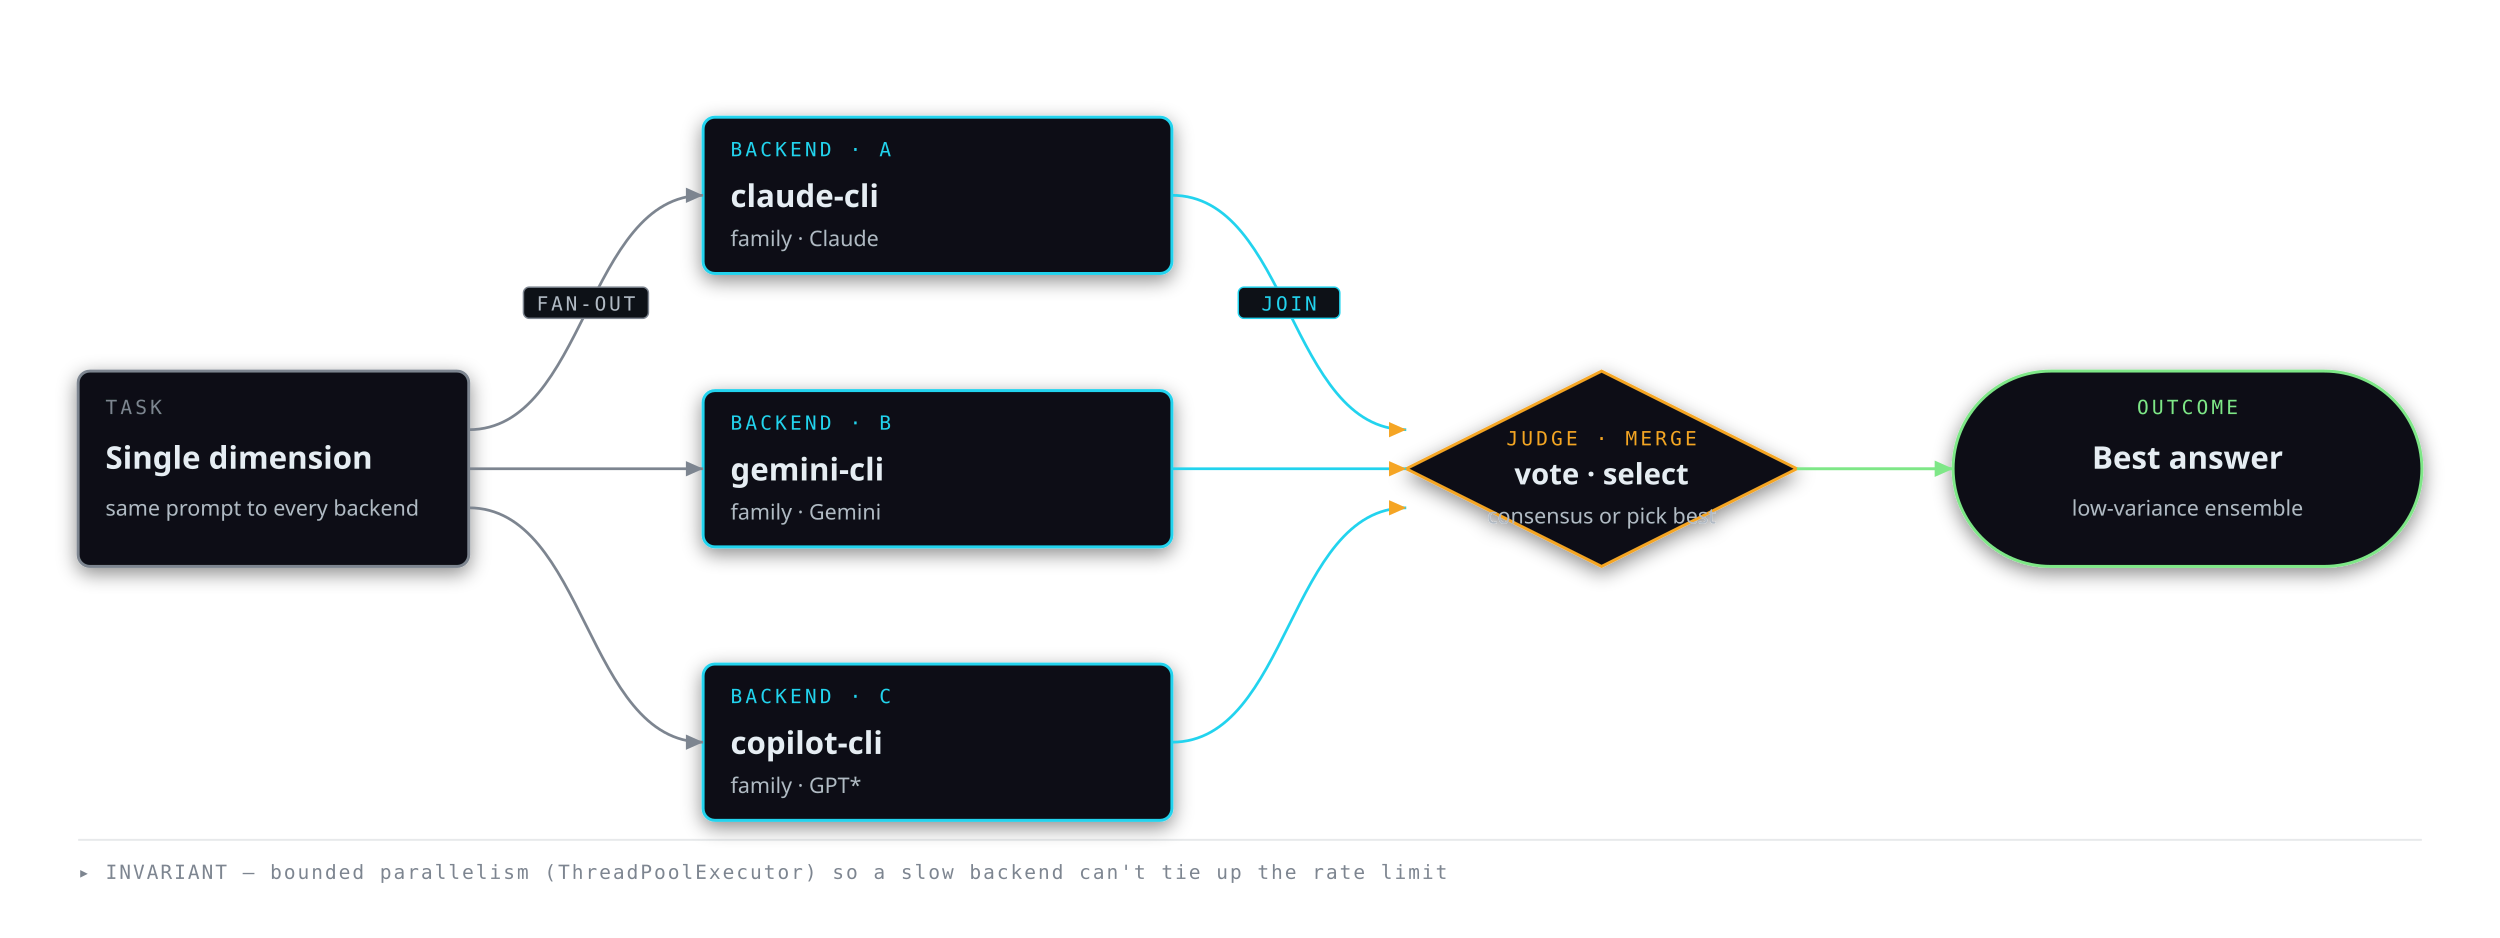
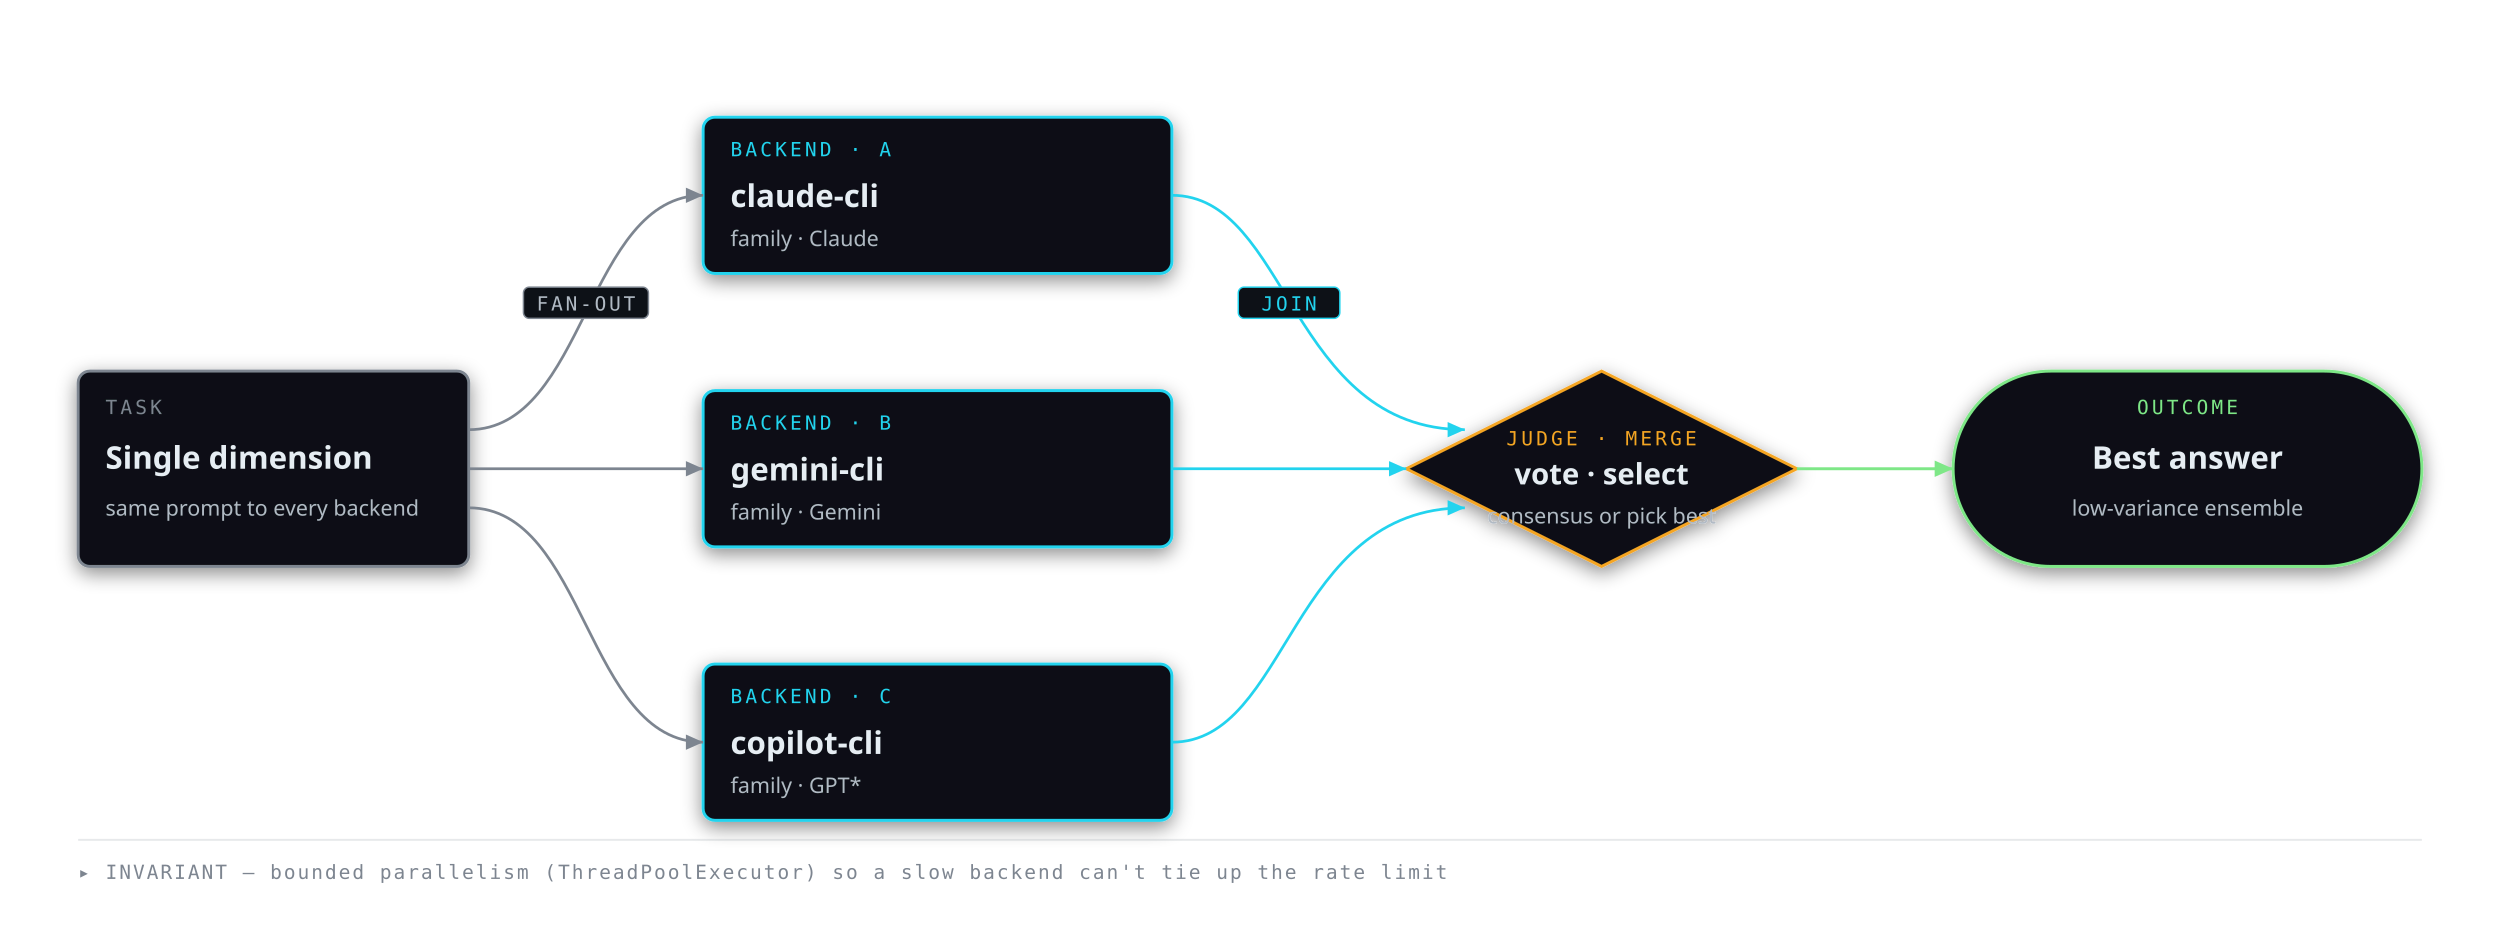
<svg xmlns="http://www.w3.org/2000/svg" viewBox="0 0 1280 480" font-family="Geist, system-ui, sans-serif" font-size="13" fill="none">
  <defs>
    <marker id="ah-mute" viewBox="0 0 10 10" refX="9" refY="5" markerWidth="7" markerHeight="7" orient="auto-start-reverse">
      <path d="M0,1 L9,5 L0,9 z" fill="#7d8590" />
    </marker>
    <marker id="ah-amber" viewBox="0 0 10 10" refX="9" refY="5" markerWidth="7" markerHeight="7" orient="auto-start-reverse">
      <path d="M0,1 L9,5 L0,9 z" fill="#f5a524" />
    </marker>
    <marker id="ah-green" viewBox="0 0 10 10" refX="9" refY="5" markerWidth="7" markerHeight="7" orient="auto-start-reverse">
      <path d="M0,1 L9,5 L0,9 z" fill="#7ee787" />
+     </marker>
+     <marker id="ah-blue" viewBox="0 0 10 10" refX="9" refY="5" markerWidth="7" markerHeight="7" orient="auto-start-reverse">
+       <path d="M0,1 L9,5 L0,9 z" fill="#22d3ee" />
    </marker>
    <filter id="node-shadow" x="-20%" y="-20%" width="140%" height="140%">
      <feDropShadow dx="0" dy="3" stdDeviation="5" flood-color="#000" flood-opacity="0.45" />
    </filter>
  </defs>
  <g transform="translate(40 190)" filter="url(#node-shadow)">
    <rect width="200" height="100" rx="6" fill="#0d1117" stroke="#7d8590" stroke-width="1.5" />
    <text x="14" y="22" font-family="JetBrains Mono, monospace" font-size="10" fill="#7d8590" letter-spacing="1.6">TASK</text>
    <text x="14" y="50" font-size="16" font-weight="600" fill="#e6edf3">Single dimension</text>
    <text x="14" y="74" font-size="11" fill="#b1bac4">same prompt to every backend</text>
  </g>
  <g transform="translate(360 60)" filter="url(#node-shadow)">
    <rect width="240" height="80" rx="6" fill="#0d1117" stroke="#22d3ee" stroke-width="1.5" />
    <text x="14" y="20" font-family="JetBrains Mono, monospace" font-size="10" fill="#22d3ee" letter-spacing="1.6">BACKEND · A</text>
    <text x="14" y="46" font-size="16" font-weight="600" fill="#e6edf3">claude-cli</text>
    <text x="14" y="66" font-size="11" fill="#b1bac4">family · Claude</text>
  </g>
  <g transform="translate(360 200)" filter="url(#node-shadow)">
    <rect width="240" height="80" rx="6" fill="#0d1117" stroke="#22d3ee" stroke-width="1.5" />
    <text x="14" y="20" font-family="JetBrains Mono, monospace" font-size="10" fill="#22d3ee" letter-spacing="1.6">BACKEND · B</text>
    <text x="14" y="46" font-size="16" font-weight="600" fill="#e6edf3">gemini-cli</text>
    <text x="14" y="66" font-size="11" fill="#b1bac4">family · Gemini</text>
  </g>
  <g transform="translate(360 340)" filter="url(#node-shadow)">
    <rect width="240" height="80" rx="6" fill="#0d1117" stroke="#22d3ee" stroke-width="1.5" />
    <text x="14" y="20" font-family="JetBrains Mono, monospace" font-size="10" fill="#22d3ee" letter-spacing="1.6">BACKEND · C</text>
    <text x="14" y="46" font-size="16" font-weight="600" fill="#e6edf3">copilot-cli</text>
    <text x="14" y="66" font-size="11" fill="#b1bac4">family · GPT*</text>
  </g>
  <g transform="translate(720 190)" filter="url(#node-shadow)">
    <polygon points="100,0 200,50 100,100 0,50" fill="#0d1117" stroke="#f5a524" stroke-width="1.5" />
    <text x="100" y="38" font-family="JetBrains Mono, monospace" font-size="10" fill="#f5a524" text-anchor="middle" letter-spacing="1.6">JUDGE · MERGE</text>
    <text x="100" y="58" font-size="15" font-weight="600" fill="#e6edf3" text-anchor="middle">vote · select</text>
    <text x="100" y="78" font-size="11" fill="#b1bac4" text-anchor="middle">consensus or pick best</text>
  </g>
  <g transform="translate(1000 190)" filter="url(#node-shadow)">
    <rect width="240" height="100" rx="50" fill="#0d1117" stroke="#7ee787" stroke-width="1.5" />
    <text x="120" y="22" font-family="JetBrains Mono, monospace" font-size="10" fill="#7ee787" text-anchor="middle" letter-spacing="1.6">OUTCOME</text>
    <text x="120" y="50" font-size="16" font-weight="600" fill="#e6edf3" text-anchor="middle">Best answer</text>
    <text x="120" y="74" font-size="11" fill="#b1bac4" text-anchor="middle">low-variance ensemble</text>
  </g>
  <path stroke="#7d8590" stroke-width="1.4" fill="none" d="M 240 220 C 300 220, 300 100, 360 100" marker-end="url(#ah-mute)" />
  <path stroke="#7d8590" stroke-width="1.4" fill="none" d="M 240 240 L 360 240" marker-end="url(#ah-mute)" />
  <path stroke="#7d8590" stroke-width="1.4" fill="none" d="M 240 260 C 300 260, 300 380, 360 380" marker-end="url(#ah-mute)" />
-   <path stroke="#22d3ee" stroke-width="1.4" fill="none" d="M 600 100 C 660 100, 660 220, 720 220" marker-end="url(#ah-amber)" />
-   <path stroke="#22d3ee" stroke-width="1.4" fill="none" d="M 600 240 L 720 240" marker-end="url(#ah-amber)" />
-   <path stroke="#22d3ee" stroke-width="1.4" fill="none" d="M 600 380 C 660 380, 660 260, 720 260" marker-end="url(#ah-amber)" />
+   <path stroke="#22d3ee" stroke-width="1.4" fill="none" d="M 600 100 C 660 100, 660 220, 750 220" marker-end="url(#ah-blue)" />
+   <path stroke="#22d3ee" stroke-width="1.4" fill="none" d="M 600 240 L 720 240" marker-end="url(#ah-blue)" />
+   <path stroke="#22d3ee" stroke-width="1.4" fill="none" d="M 600 380 C 660 380, 660 260, 750 260" marker-end="url(#ah-blue)" />
  <path stroke="#7ee787" stroke-width="1.5" fill="none" d="M 920 240 L 1000 240" marker-end="url(#ah-green)" />
  <g font-family="JetBrains Mono, monospace" font-size="10" letter-spacing="1.4" text-anchor="middle">
    <g transform="translate(300 156)">
      <rect x="-32" y="-9" width="64" height="16" rx="3" fill="#0d1117" stroke="#7d8590" stroke-width="0.75" />
      <text y="3" fill="#b1bac4">FAN-OUT</text>
    </g>
    <g transform="translate(660 156)">
      <rect x="-26" y="-9" width="52" height="16" rx="3" fill="#0d1117" stroke="#22d3ee" stroke-width="0.75" />
      <text y="3" fill="#22d3ee">JOIN</text>
    </g>
  </g>
  <g transform="translate(40 430)" font-family="JetBrains Mono, monospace" font-size="10" fill="#7d8590" letter-spacing="1">
    <line x1="0" y1="0" x2="1200" y2="0" stroke="#7d8590" stroke-opacity="0.18" />
    <text x="0" y="20">▸ INVARIANT — bounded parallelism (ThreadPoolExecutor) so a slow backend can't tie up the rate limit</text>
  </g>
</svg>
